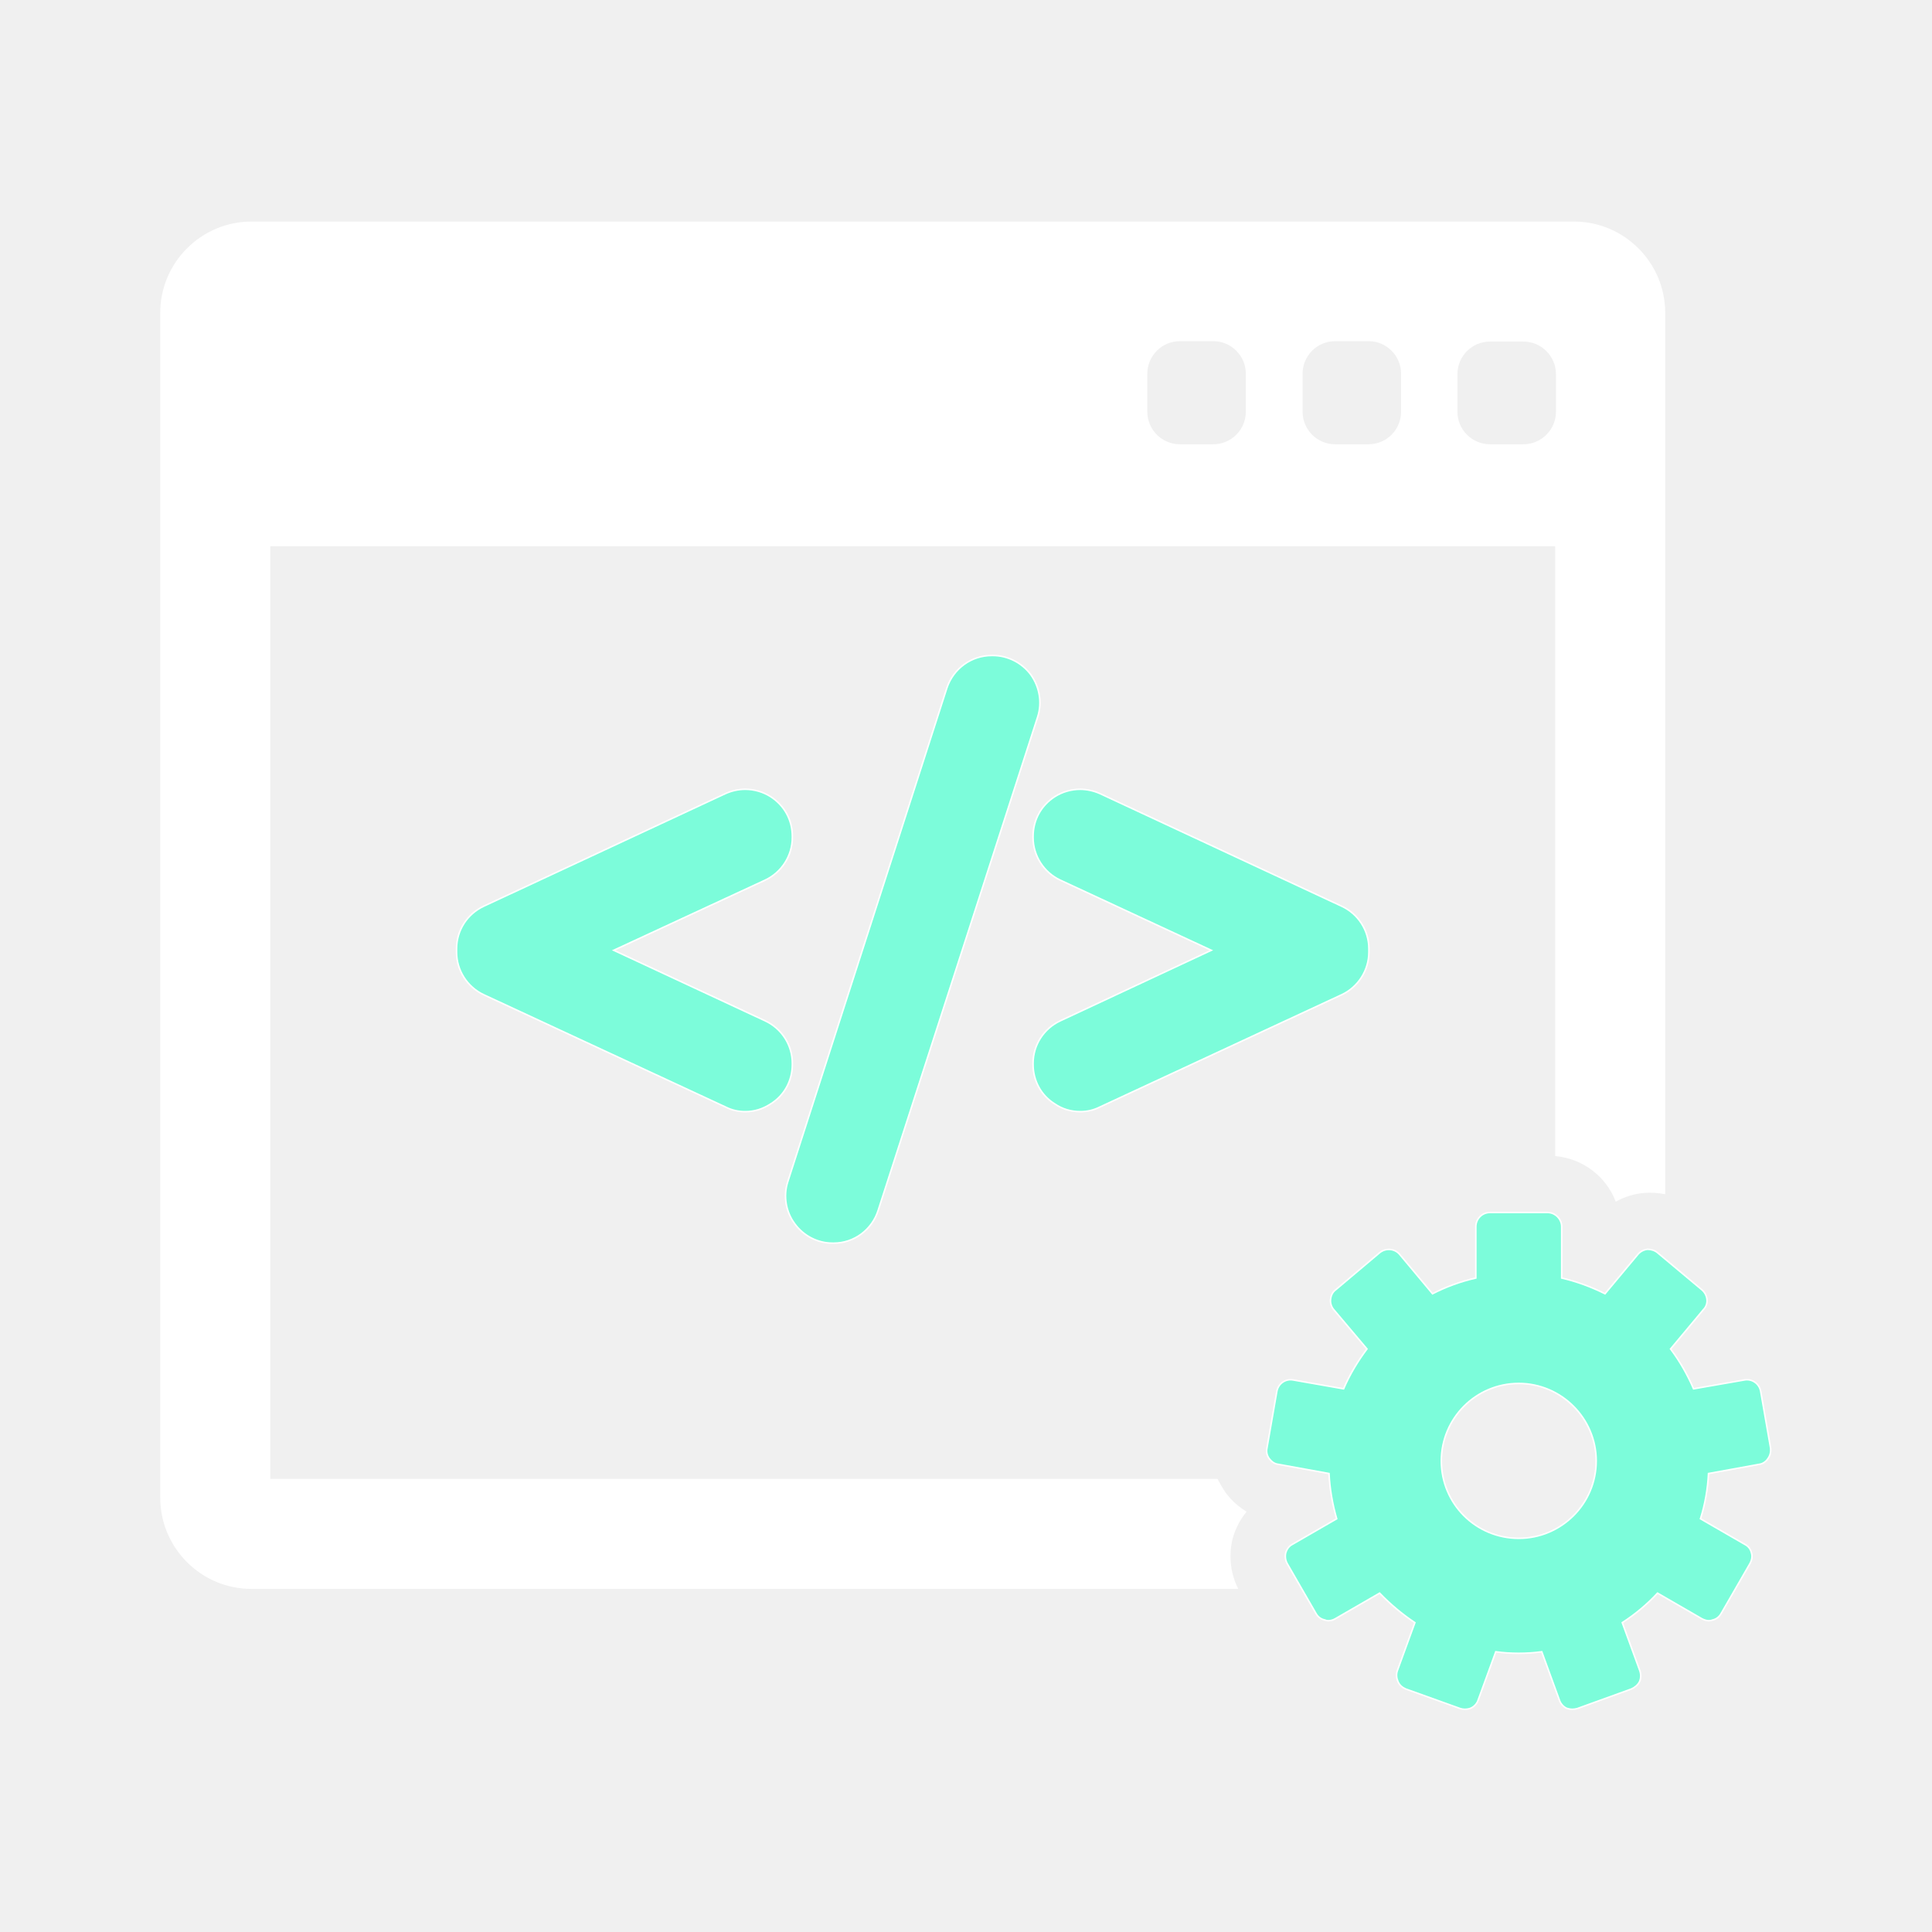
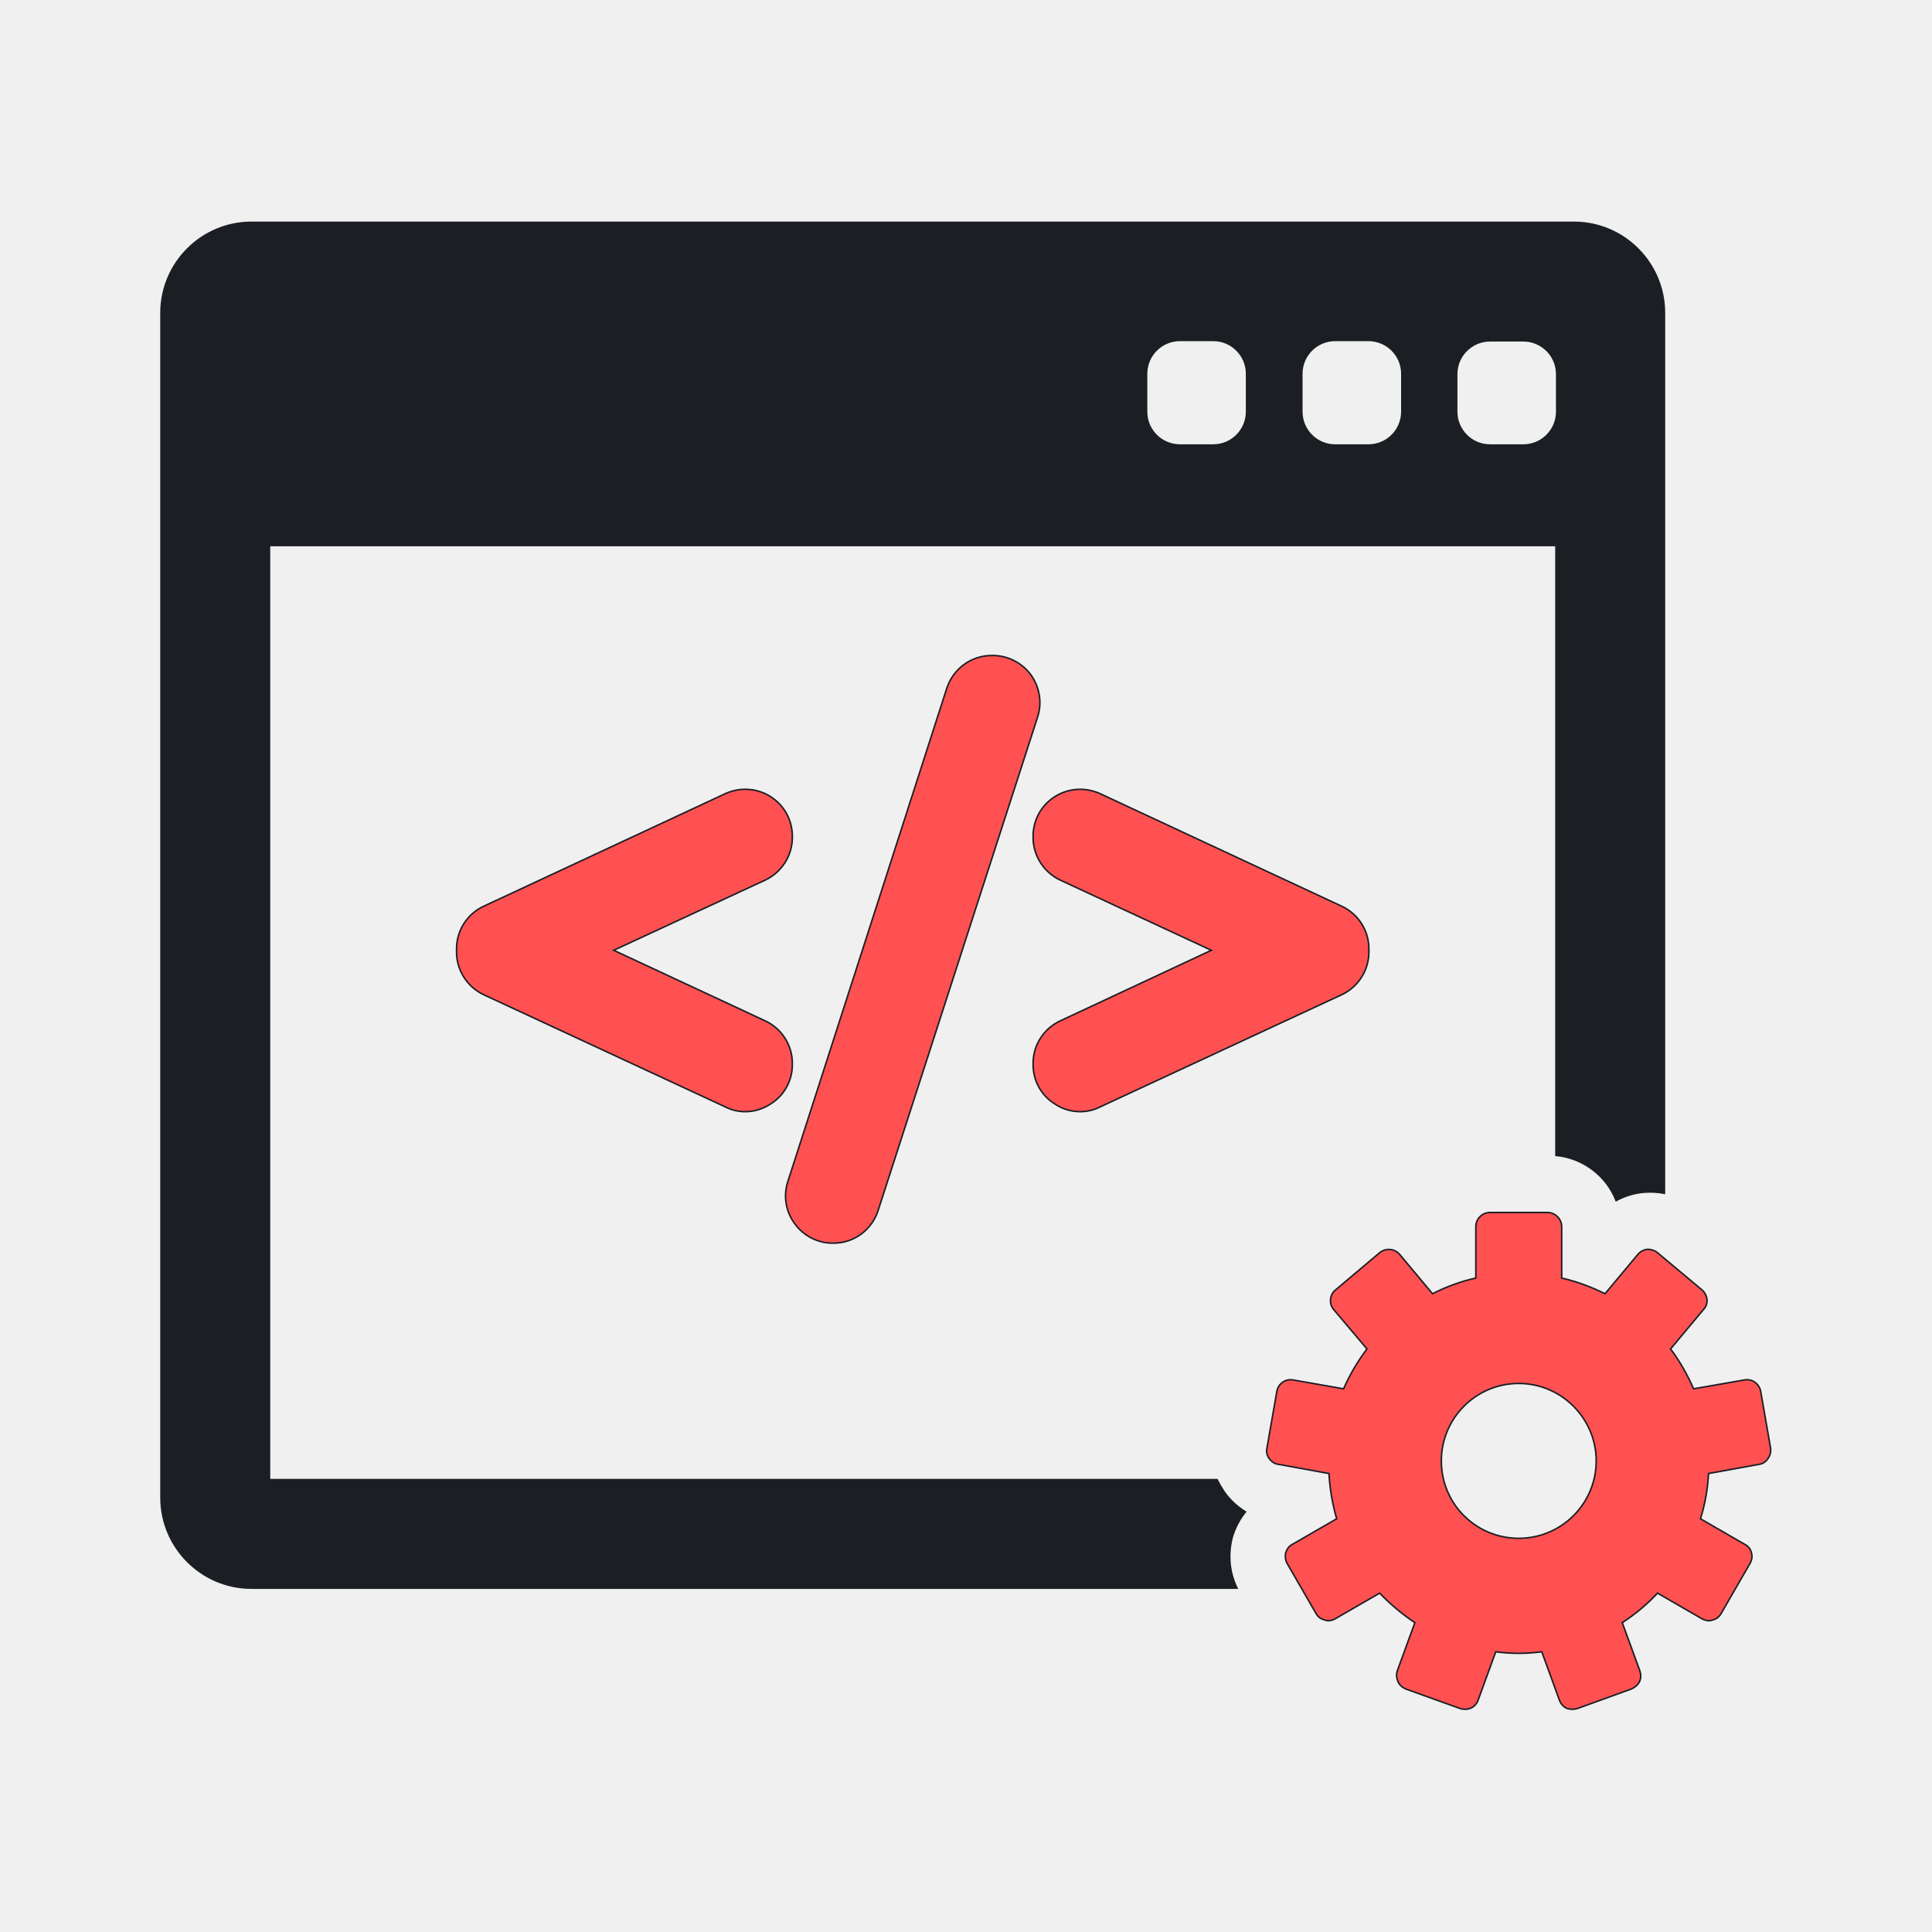
<svg xmlns="http://www.w3.org/2000/svg" version="1.2" viewBox="0 0 504 504" width="504" height="504">
  <style>
- 		.s0 { fill: #ffffff;stroke: #ffffff;stroke-width: .4 } 
- 		.s1 { fill: #7cfcda;stroke: #ffffff;stroke-width: .4 } 
+ 		.s0 { fill: #1b1f24;stroke: #1b1f24;stroke-width: .4 } 
+ 		.s1 { fill: #ff5151;stroke: #1b1f24;stroke-width: .4 } 
	</style>
  <g id="SVGRepo_bgCarrier">
	</g>
  <g id="SVGRepo_tracerCarrier">
	</g>
  <g id="SVGRepo_iconCarrier">
    <g id="Layer">
      <g id="Layer">
        <g id="Layer">
          <path id="Layer" fill-rule="evenodd" class="s0" d="m321.4 401.2c-1.1 4.4-0.7 9 1.3 13.1h-257.1c-13 0-23.6-10.6-23.6-23.6v-309.1c0-13 10.6-23.6 23.6-23.6h345c13 0 23.6 10.6 23.6 23.6v229.7q-2.6-0.5-5.2-0.3c-2.7 0.2-5.2 1-7.4 2.2-2.5-6.4-8.5-11.1-15.7-11.8v-159.1h-335.6v243.7h247.2q0.8 1.6 1.8 3.1c1.5 2.2 3.4 3.9 5.6 5.3-1.6 2-2.8 4.3-3.5 6.8zm58.6-293.8c0 4.8 3.9 8.7 8.7 8.7h8.7c4.8 0 8.7-3.9 8.7-8.7v-9.8c0-4.8-3.9-8.7-8.7-8.7h-8.7c-4.8 0-8.7 3.9-8.7 8.7zm-40.4 0c0 4.8 3.9 8.7 8.7 8.7h8.7c4.8 0 8.7-3.9 8.7-8.7v-9.9c0-4.8-3.9-8.7-8.7-8.7h-8.7c-4.8 0-8.7 3.9-8.7 8.7zm-40.5 0c0 4.8 3.9 8.7 8.7 8.7h8.7c4.8 0 8.7-3.9 8.7-8.7v-9.9c0-4.8-3.9-8.7-8.7-8.7h-8.7c-4.8 0-8.7 3.9-8.7 8.7z" />
          <path id="Layer" fill-rule="evenodd" class="s1" d="m461.2 380.5c-0.5 0.8-1.4 1.4-2.3 1.5l-13.2 2.4c-0.2 4-0.9 8-2.1 11.8l11.6 6.7c0.8 0.4 1.5 1.2 1.7 2.2 0.3 0.9 0.1 1.9-0.4 2.8l-7.5 13c-0.5 0.9-1.3 1.5-2.2 1.7q-0.5 0.2-1 0.2c-0.6 0-1.2-0.2-1.8-0.5l-11.6-6.7c-2.7 2.9-5.8 5.5-9.2 7.7l4.6 12.6c0.3 0.9 0.3 1.9-0.1 2.8-0.4 0.8-1.2 1.5-2.1 1.9l-14.1 5.1q-0.7 0.2-1.3 0.2-0.8 0-1.6-0.3c-0.8-0.4-1.5-1.2-1.8-2.1l-4.6-12.6q-3 0.4-6 0.4-3.1 0-6-0.4l-4.6 12.6c-0.3 0.9-1 1.7-1.9 2.1q-0.7 0.3-1.6 0.3-0.6 0-1.2-0.2l-14.2-5.1c-0.9-0.4-1.6-1-2-1.9-0.4-0.9-0.5-1.9-0.2-2.8l4.6-12.6c-3.3-2.2-6.4-4.8-9.2-7.7l-11.6 6.7c-0.5 0.3-1.2 0.5-1.8 0.5q-0.5 0-0.9-0.2c-1-0.2-1.8-0.8-2.3-1.7l-7.5-13c-0.5-0.9-0.6-1.9-0.4-2.8 0.3-1 0.9-1.8 1.7-2.2l11.6-6.7c-1.1-3.8-1.8-7.8-2-11.8l-13.2-2.4c-1-0.1-1.8-0.7-2.4-1.5-0.6-0.8-0.8-1.8-0.6-2.7l2.6-14.9c0.4-2 2.3-3.3 4.3-2.9l13.1 2.3c1.6-3.7 3.7-7.2 6.1-10.4l-8.7-10.3c-0.6-0.7-0.9-1.7-0.8-2.6 0.1-1 0.5-1.9 1.3-2.5l11.5-9.7c1.6-1.3 3.9-1.1 5.2 0.4l8.6 10.3c3.5-1.8 7.3-3.2 11.3-4.1v-13.4c0-2 1.6-3.7 3.7-3.7h15c2 0 3.7 1.7 3.7 3.7v13.4c3.9 0.9 7.7 2.3 11.3 4.1l8.6-10.3c0.6-0.7 1.5-1.2 2.5-1.3 0.9 0 1.9 0.3 2.6 0.9l11.6 9.7c0.7 0.6 1.2 1.5 1.3 2.5 0.1 0.9-0.2 1.9-0.9 2.6l-8.6 10.3c2.4 3.2 4.4 6.7 6 10.4l13.2-2.3c2-0.4 3.9 0.9 4.3 2.9l2.6 14.9c0.1 0.9-0.1 1.9-0.7 2.7zm-44.8 0.6c0-11.1-9.1-20.2-20.2-20.2-11.2 0-20.2 9.1-20.2 20.2 0 11.2 9 20.2 20.2 20.2 11.1 0 20.2-9 20.2-20.2z" />
          <g id="Layer">
            <path id="Layer" class="s1" d="m206.7 277.4c0-4.8-2.8-9.1-7.1-11.1l-39.5-18.4 39.5-18.3c4.3-2 7.1-6.4 7.1-11.1v-0.3c0-4.3-2.1-8.1-5.7-10.4-1.9-1.2-4.2-1.9-6.6-1.9-1.8 0-3.5 0.4-5.1 1.1l-63.1 29.4c-4.3 2-7.1 6.3-7.1 11.1v0.9c0 4.7 2.8 9.1 7.1 11.1l63.1 29.3q2.4 1.2 5.1 1.2c2.4 0 4.6-0.7 6.6-2 3.6-2.2 5.7-6.1 5.7-10.3z" />
            <path id="Layer" class="s1" d="m268.9 176c-2.3-3.1-6-5-9.9-5h-0.3c-5.3 0-10 3.4-11.7 8.5l-41.5 128.8c-1.2 3.7-0.5 7.8 1.8 10.9 2.3 3.2 6 5.1 9.9 5.1h0.3c5.3 0 10-3.5 11.6-8.6l41.6-128.7c1.2-3.7 0.5-7.8-1.8-11z" />
            <path id="Layer" class="s1" d="m350 236.4l-63.1-29.4c-1.6-0.7-3.4-1.1-5.1-1.1-2.4 0-4.7 0.7-6.6 1.9-3.6 2.3-5.7 6.1-5.7 10.4v0.3c0 4.7 2.8 9.1 7.1 11.1l39.4 18.3-39.4 18.4c-4.3 2-7.1 6.3-7.1 11.1v0.3c0 4.2 2.1 8.1 5.7 10.3 1.9 1.3 4.2 2 6.6 2q2.7 0 5.1-1.2l63.1-29.3c4.3-2 7.1-6.4 7.1-11.1v-0.9c0-4.8-2.8-9.1-7.1-11.1z" />
          </g>
        </g>
      </g>
    </g>
  </g>
</svg>
